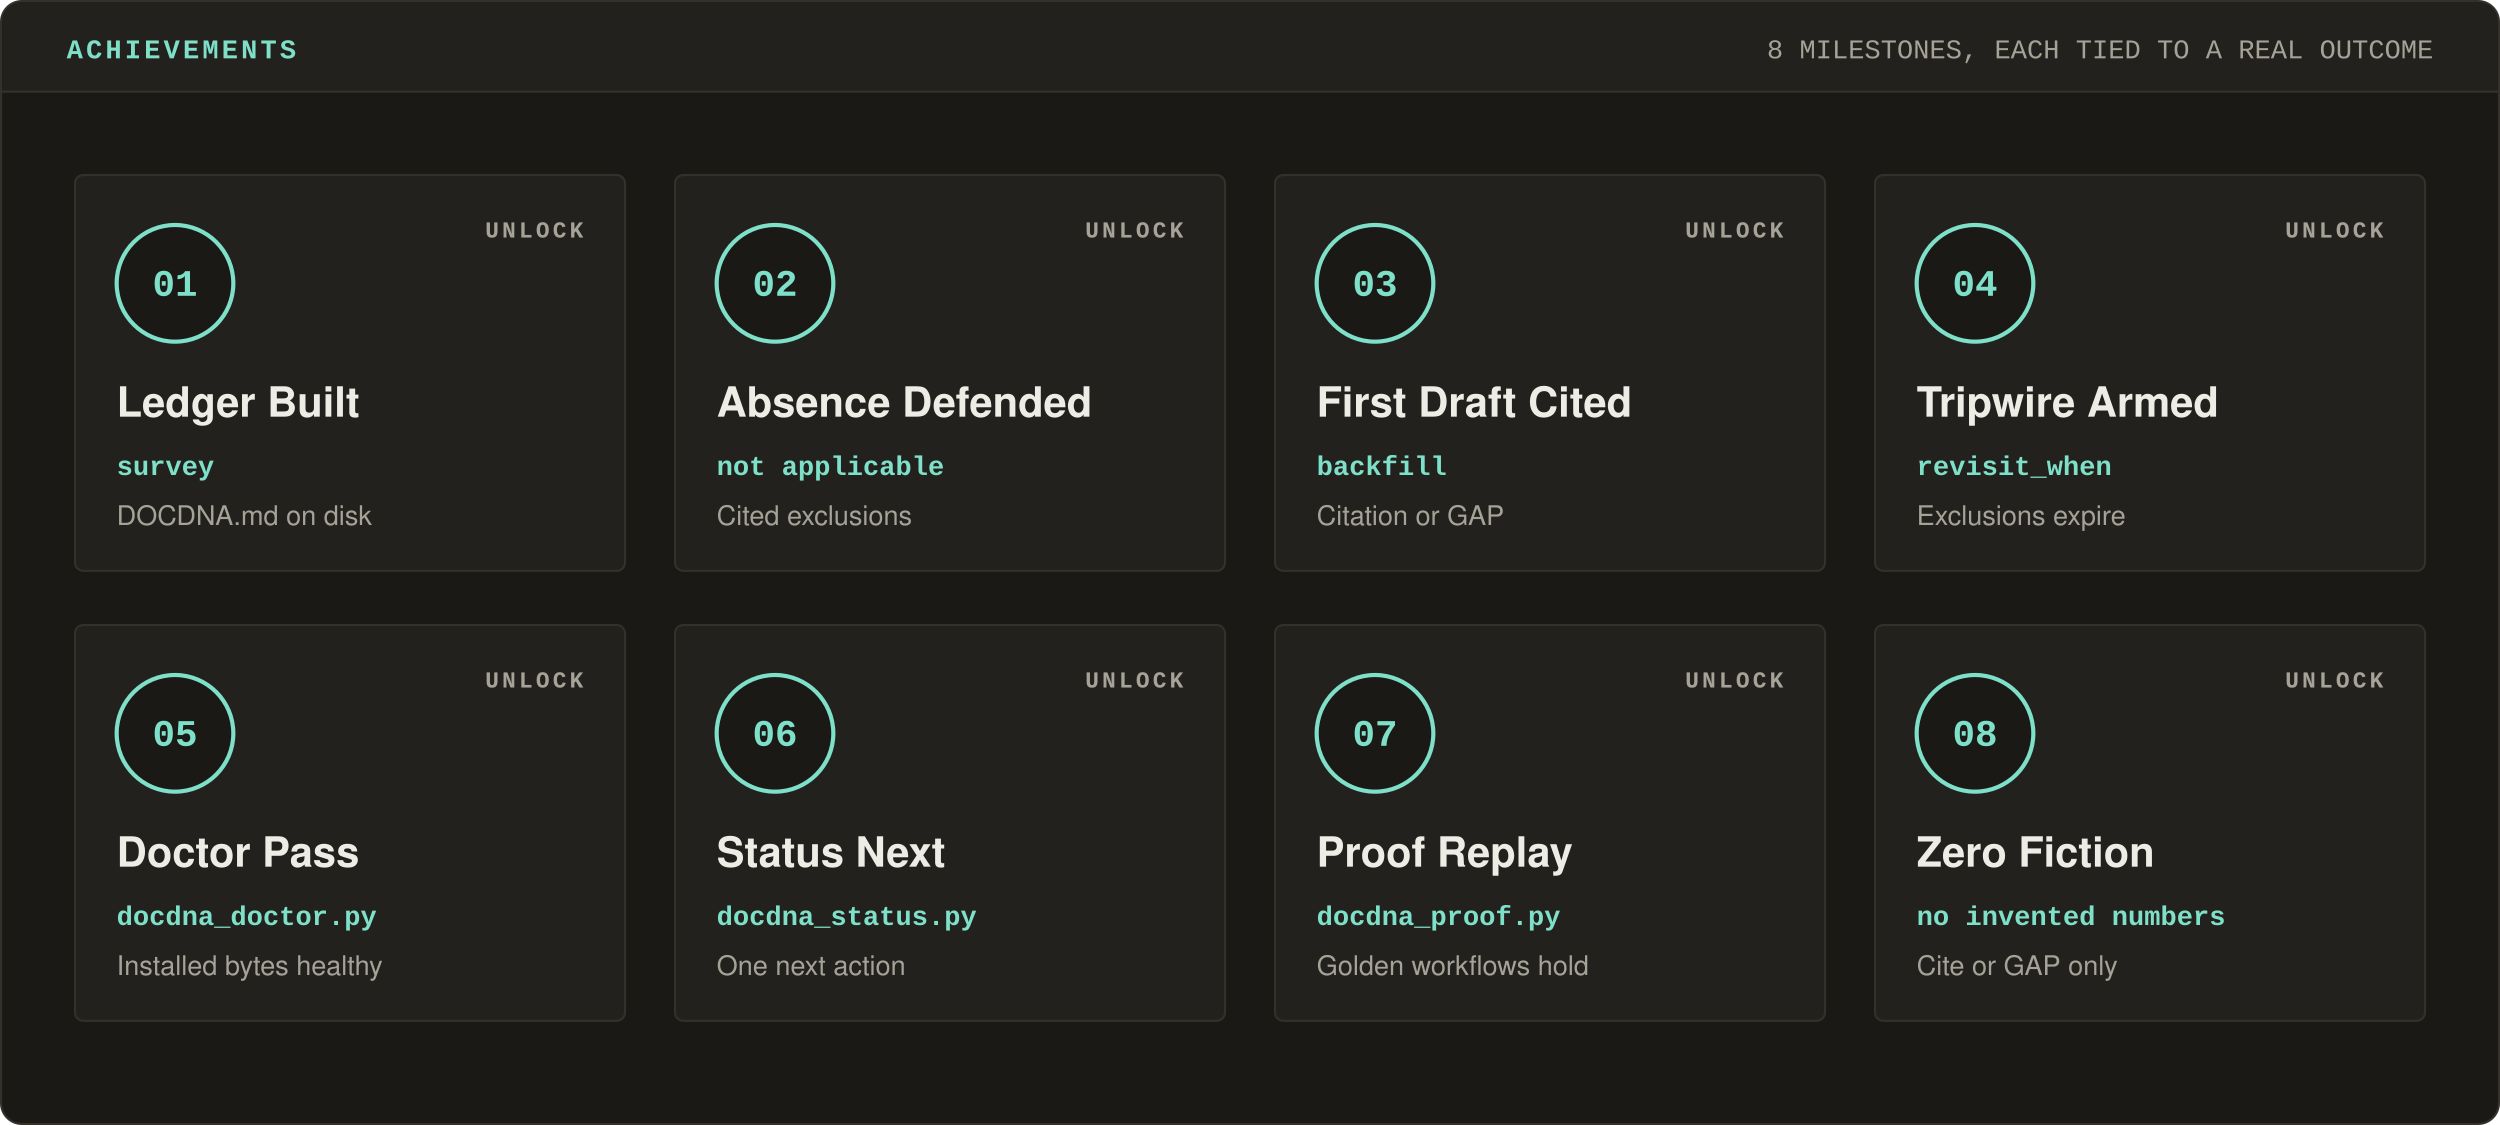
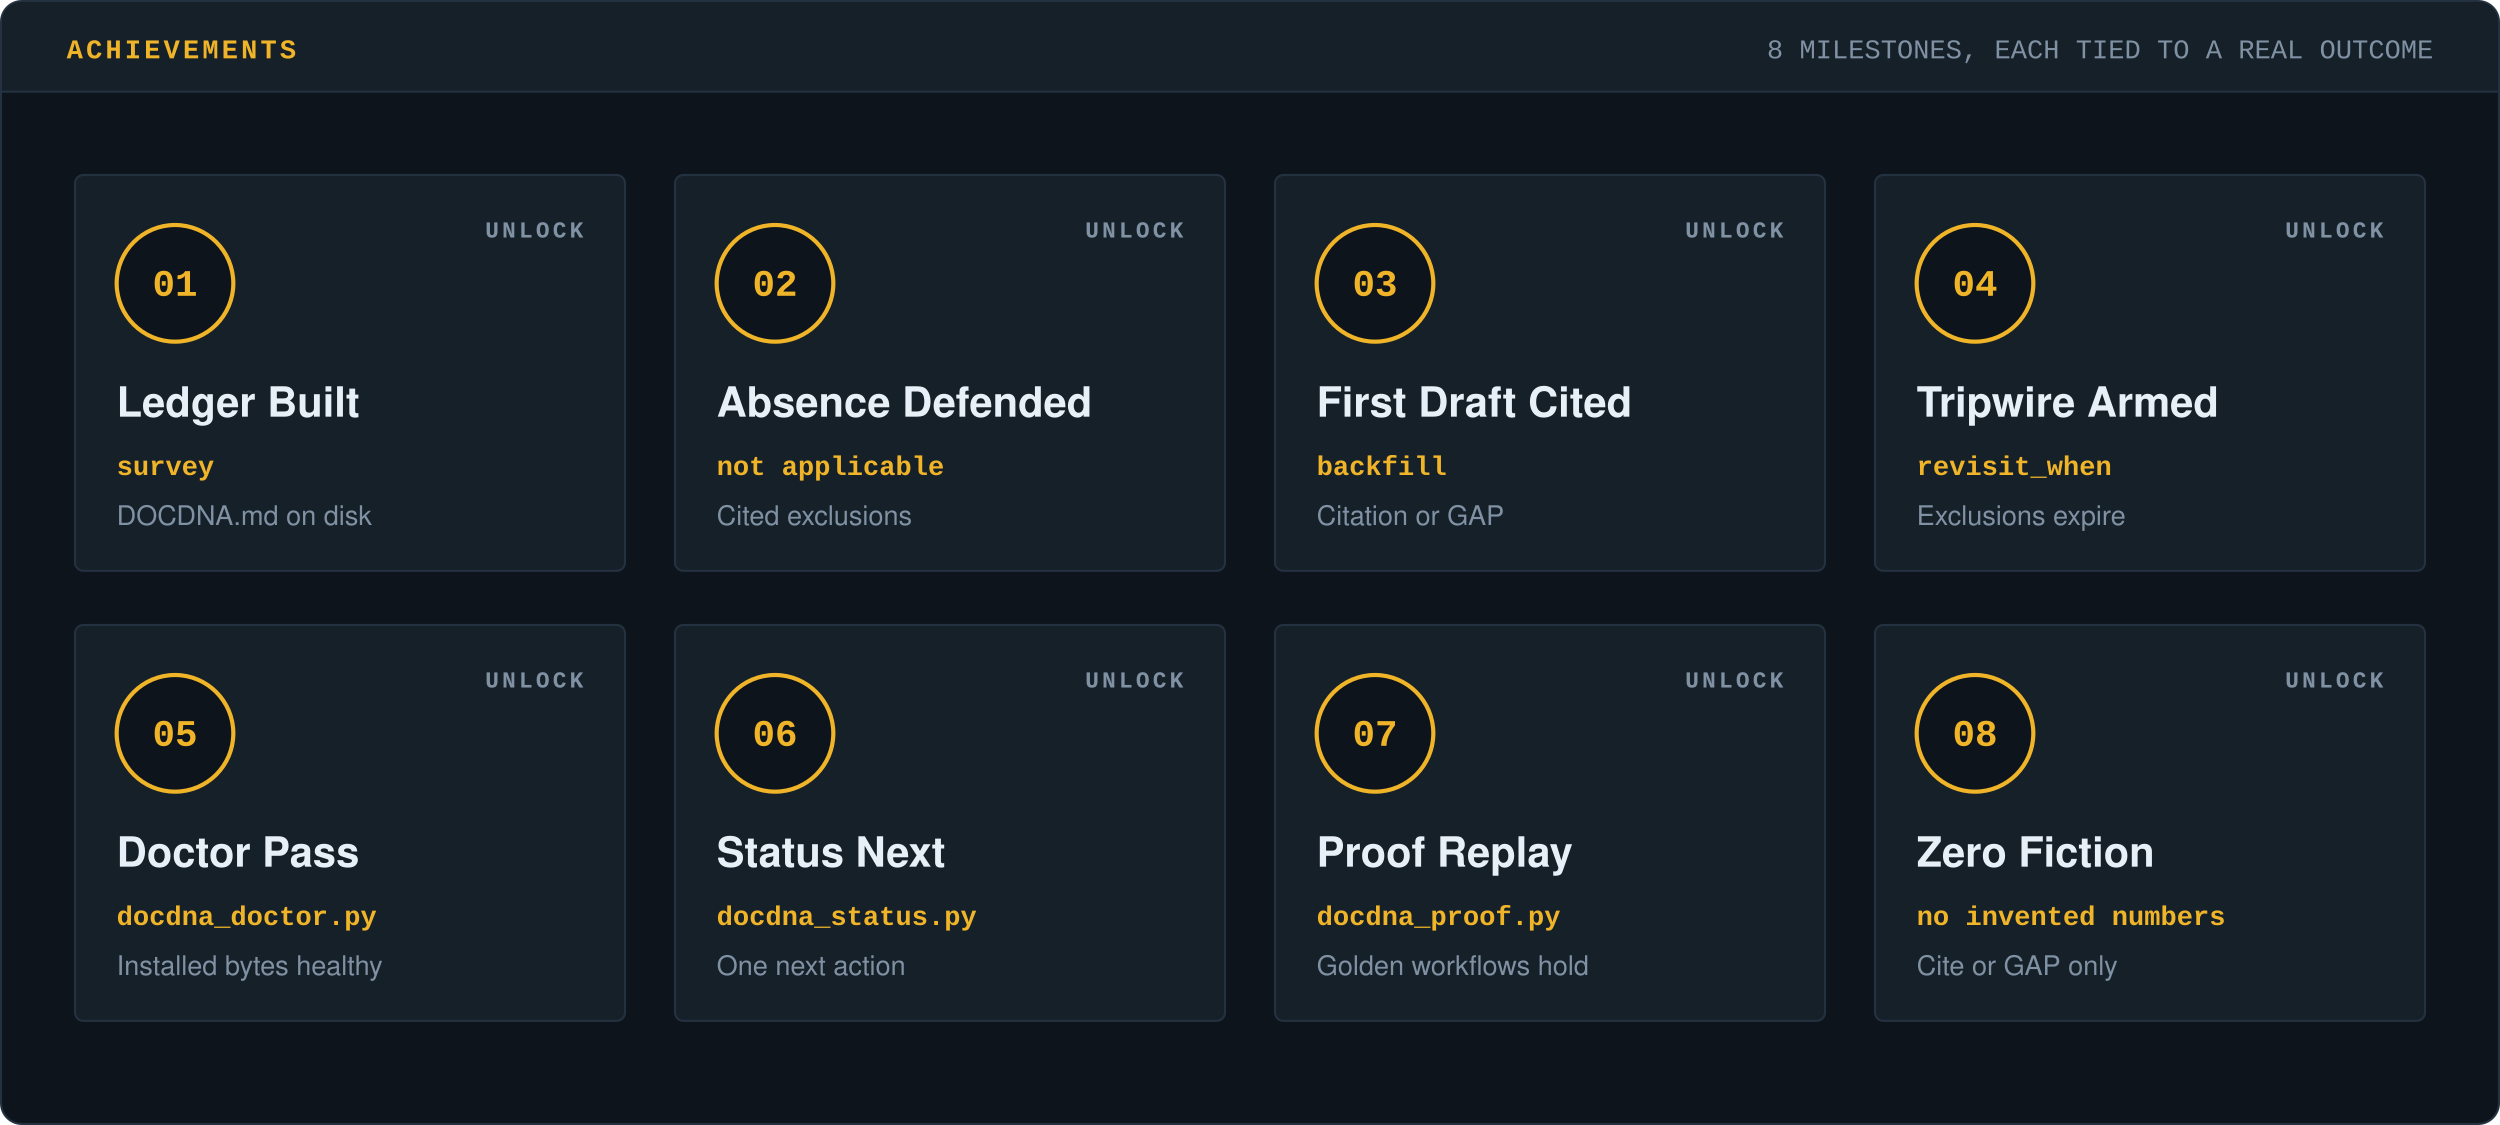
<svg xmlns="http://www.w3.org/2000/svg" viewBox="0 0 1200 540" width="1200" height="540" role="img" aria-labelledby="t d">
  <style>
    .sans{font-family:"Avenir Next","Helvetica Neue",Helvetica,Arial,sans-serif}
    .mono{font-family:ui-monospace,"SF Mono",Menlo,Consolas,"Liberation Mono",monospace}
  </style>
-   <rect x="0.5" y="0.5" width="1199" height="539" rx="10" fill="#1B1916" stroke="#34312B" />
-   <path d="M1 44H1199V11a10 10 0 0 0-10-10H11A10 10 0 0 0 1 11Z" fill="#23211D" />
-   <line x1="1" y1="44" x2="1199" y2="44" stroke="#34312B" />
-   <text x="32" y="28" class="mono" font-size="13" font-weight="700" fill="#7EE0C8" letter-spacing="1.5">ACHIEVEMENTS</text>
-   <text x="1168" y="28" class="mono" font-size="13" fill="#A5A397" text-anchor="end">8 MILESTONES, EACH TIED TO A REAL OUTCOME</text>
+   <rect x="0.5" y="0.5" width="1199" height="539" rx="10" fill="#0E141B" stroke="#243140" />
+   <path d="M1 44H1199V11a10 10 0 0 0-10-10H11A10 10 0 0 0 1 11Z" fill="#162029" />
+   <line x1="1" y1="44" x2="1199" y2="44" stroke="#243140" />
+   <text x="32" y="28" class="mono" font-size="13" font-weight="700" fill="#F0B429" letter-spacing="1.5">ACHIEVEMENTS</text>
+   <text x="1168" y="28" class="mono" font-size="13" fill="#7F91A3" text-anchor="end">8 MILESTONES, EACH TIED TO A REAL OUTCOME</text>
  <g transform="translate(36 84)">
-     <rect width="264" height="190" rx="4" fill="#23211D" stroke="#34312B" />
-     <circle cx="48" cy="52" r="28" fill="#1B1916" stroke="#7EE0C8" stroke-width="2" />
-     <text x="48" y="58" class="mono" font-size="18" font-weight="700" fill="#7EE0C8" text-anchor="middle">01</text>
-     <text x="244" y="30" class="mono" font-size="11" font-weight="700" fill="#A5A397" text-anchor="end" letter-spacing="1.5">UNLOCK</text>
-     <text x="20" y="116" class="sans" font-size="20" font-weight="700" fill="#EDEDE6">Ledger Built</text>
-     <text x="20" y="144" class="mono" font-size="13" font-weight="700" fill="#7EE0C8">survey</text>
-     <text x="20" y="168" class="sans" font-size="13" fill="#A5A397">DOCDNA.md on disk</text>
+     <rect width="264" height="190" rx="4" fill="#162029" stroke="#243140" />
+     <circle cx="48" cy="52" r="28" fill="#0E141B" stroke="#F0B429" stroke-width="2" />
+     <text x="48" y="58" class="mono" font-size="18" font-weight="700" fill="#F0B429" text-anchor="middle">01</text>
+     <text x="244" y="30" class="mono" font-size="11" font-weight="700" fill="#7F91A3" text-anchor="end" letter-spacing="1.5">UNLOCK</text>
+     <text x="20" y="116" class="sans" font-size="20" font-weight="700" fill="#E8F0F7">Ledger Built</text>
+     <text x="20" y="144" class="mono" font-size="13" font-weight="700" fill="#F0B429">survey</text>
+     <text x="20" y="168" class="sans" font-size="13" fill="#7F91A3">DOCDNA.md on disk</text>
  </g>
  <g transform="translate(324 84)">
-     <rect width="264" height="190" rx="4" fill="#23211D" stroke="#34312B" />
-     <circle cx="48" cy="52" r="28" fill="#1B1916" stroke="#7EE0C8" stroke-width="2" />
-     <text x="48" y="58" class="mono" font-size="18" font-weight="700" fill="#7EE0C8" text-anchor="middle">02</text>
-     <text x="244" y="30" class="mono" font-size="11" font-weight="700" fill="#A5A397" text-anchor="end" letter-spacing="1.5">UNLOCK</text>
-     <text x="20" y="116" class="sans" font-size="20" font-weight="700" fill="#EDEDE6">Absence Defended</text>
-     <text x="20" y="144" class="mono" font-size="13" font-weight="700" fill="#7EE0C8">not applicable</text>
-     <text x="20" y="168" class="sans" font-size="13" fill="#A5A397">Cited exclusions</text>
+     <rect width="264" height="190" rx="4" fill="#162029" stroke="#243140" />
+     <circle cx="48" cy="52" r="28" fill="#0E141B" stroke="#F0B429" stroke-width="2" />
+     <text x="48" y="58" class="mono" font-size="18" font-weight="700" fill="#F0B429" text-anchor="middle">02</text>
+     <text x="244" y="30" class="mono" font-size="11" font-weight="700" fill="#7F91A3" text-anchor="end" letter-spacing="1.5">UNLOCK</text>
+     <text x="20" y="116" class="sans" font-size="20" font-weight="700" fill="#E8F0F7">Absence Defended</text>
+     <text x="20" y="144" class="mono" font-size="13" font-weight="700" fill="#F0B429">not applicable</text>
+     <text x="20" y="168" class="sans" font-size="13" fill="#7F91A3">Cited exclusions</text>
  </g>
  <g transform="translate(612 84)">
-     <rect width="264" height="190" rx="4" fill="#23211D" stroke="#34312B" />
-     <circle cx="48" cy="52" r="28" fill="#1B1916" stroke="#7EE0C8" stroke-width="2" />
-     <text x="48" y="58" class="mono" font-size="18" font-weight="700" fill="#7EE0C8" text-anchor="middle">03</text>
-     <text x="244" y="30" class="mono" font-size="11" font-weight="700" fill="#A5A397" text-anchor="end" letter-spacing="1.5">UNLOCK</text>
-     <text x="20" y="116" class="sans" font-size="20" font-weight="700" fill="#EDEDE6">First Draft Cited</text>
-     <text x="20" y="144" class="mono" font-size="13" font-weight="700" fill="#7EE0C8">backfill</text>
-     <text x="20" y="168" class="sans" font-size="13" fill="#A5A397">Citation or GAP</text>
+     <rect width="264" height="190" rx="4" fill="#162029" stroke="#243140" />
+     <circle cx="48" cy="52" r="28" fill="#0E141B" stroke="#F0B429" stroke-width="2" />
+     <text x="48" y="58" class="mono" font-size="18" font-weight="700" fill="#F0B429" text-anchor="middle">03</text>
+     <text x="244" y="30" class="mono" font-size="11" font-weight="700" fill="#7F91A3" text-anchor="end" letter-spacing="1.5">UNLOCK</text>
+     <text x="20" y="116" class="sans" font-size="20" font-weight="700" fill="#E8F0F7">First Draft Cited</text>
+     <text x="20" y="144" class="mono" font-size="13" font-weight="700" fill="#F0B429">backfill</text>
+     <text x="20" y="168" class="sans" font-size="13" fill="#7F91A3">Citation or GAP</text>
  </g>
  <g transform="translate(900 84)">
-     <rect width="264" height="190" rx="4" fill="#23211D" stroke="#34312B" />
-     <circle cx="48" cy="52" r="28" fill="#1B1916" stroke="#7EE0C8" stroke-width="2" />
-     <text x="48" y="58" class="mono" font-size="18" font-weight="700" fill="#7EE0C8" text-anchor="middle">04</text>
-     <text x="244" y="30" class="mono" font-size="11" font-weight="700" fill="#A5A397" text-anchor="end" letter-spacing="1.5">UNLOCK</text>
-     <text x="20" y="116" class="sans" font-size="20" font-weight="700" fill="#EDEDE6">Tripwire Armed</text>
-     <text x="20" y="144" class="mono" font-size="13" font-weight="700" fill="#7EE0C8">revisit_when</text>
-     <text x="20" y="168" class="sans" font-size="13" fill="#A5A397">Exclusions expire</text>
+     <rect width="264" height="190" rx="4" fill="#162029" stroke="#243140" />
+     <circle cx="48" cy="52" r="28" fill="#0E141B" stroke="#F0B429" stroke-width="2" />
+     <text x="48" y="58" class="mono" font-size="18" font-weight="700" fill="#F0B429" text-anchor="middle">04</text>
+     <text x="244" y="30" class="mono" font-size="11" font-weight="700" fill="#7F91A3" text-anchor="end" letter-spacing="1.5">UNLOCK</text>
+     <text x="20" y="116" class="sans" font-size="20" font-weight="700" fill="#E8F0F7">Tripwire Armed</text>
+     <text x="20" y="144" class="mono" font-size="13" font-weight="700" fill="#F0B429">revisit_when</text>
+     <text x="20" y="168" class="sans" font-size="13" fill="#7F91A3">Exclusions expire</text>
  </g>
  <g transform="translate(36 300)">
-     <rect width="264" height="190" rx="4" fill="#23211D" stroke="#34312B" />
-     <circle cx="48" cy="52" r="28" fill="#1B1916" stroke="#7EE0C8" stroke-width="2" />
-     <text x="48" y="58" class="mono" font-size="18" font-weight="700" fill="#7EE0C8" text-anchor="middle">05</text>
-     <text x="244" y="30" class="mono" font-size="11" font-weight="700" fill="#A5A397" text-anchor="end" letter-spacing="1.5">UNLOCK</text>
-     <text x="20" y="116" class="sans" font-size="20" font-weight="700" fill="#EDEDE6">Doctor Pass</text>
-     <text x="20" y="144" class="mono" font-size="13" font-weight="700" fill="#7EE0C8">docdna_doctor.py</text>
-     <text x="20" y="168" class="sans" font-size="13" fill="#A5A397">Installed bytes healthy</text>
+     <rect width="264" height="190" rx="4" fill="#162029" stroke="#243140" />
+     <circle cx="48" cy="52" r="28" fill="#0E141B" stroke="#F0B429" stroke-width="2" />
+     <text x="48" y="58" class="mono" font-size="18" font-weight="700" fill="#F0B429" text-anchor="middle">05</text>
+     <text x="244" y="30" class="mono" font-size="11" font-weight="700" fill="#7F91A3" text-anchor="end" letter-spacing="1.5">UNLOCK</text>
+     <text x="20" y="116" class="sans" font-size="20" font-weight="700" fill="#E8F0F7">Doctor Pass</text>
+     <text x="20" y="144" class="mono" font-size="13" font-weight="700" fill="#F0B429">docdna_doctor.py</text>
+     <text x="20" y="168" class="sans" font-size="13" fill="#7F91A3">Installed bytes healthy</text>
  </g>
  <g transform="translate(324 300)">
-     <rect width="264" height="190" rx="4" fill="#23211D" stroke="#34312B" />
-     <circle cx="48" cy="52" r="28" fill="#1B1916" stroke="#7EE0C8" stroke-width="2" />
-     <text x="48" y="58" class="mono" font-size="18" font-weight="700" fill="#7EE0C8" text-anchor="middle">06</text>
-     <text x="244" y="30" class="mono" font-size="11" font-weight="700" fill="#A5A397" text-anchor="end" letter-spacing="1.5">UNLOCK</text>
-     <text x="20" y="116" class="sans" font-size="20" font-weight="700" fill="#EDEDE6">Status Next</text>
-     <text x="20" y="144" class="mono" font-size="13" font-weight="700" fill="#7EE0C8">docdna_status.py</text>
-     <text x="20" y="168" class="sans" font-size="13" fill="#A5A397">One next action</text>
+     <rect width="264" height="190" rx="4" fill="#162029" stroke="#243140" />
+     <circle cx="48" cy="52" r="28" fill="#0E141B" stroke="#F0B429" stroke-width="2" />
+     <text x="48" y="58" class="mono" font-size="18" font-weight="700" fill="#F0B429" text-anchor="middle">06</text>
+     <text x="244" y="30" class="mono" font-size="11" font-weight="700" fill="#7F91A3" text-anchor="end" letter-spacing="1.5">UNLOCK</text>
+     <text x="20" y="116" class="sans" font-size="20" font-weight="700" fill="#E8F0F7">Status Next</text>
+     <text x="20" y="144" class="mono" font-size="13" font-weight="700" fill="#F0B429">docdna_status.py</text>
+     <text x="20" y="168" class="sans" font-size="13" fill="#7F91A3">One next action</text>
  </g>
  <g transform="translate(612 300)">
-     <rect width="264" height="190" rx="4" fill="#23211D" stroke="#34312B" />
-     <circle cx="48" cy="52" r="28" fill="#1B1916" stroke="#7EE0C8" stroke-width="2" />
-     <text x="48" y="58" class="mono" font-size="18" font-weight="700" fill="#7EE0C8" text-anchor="middle">07</text>
-     <text x="244" y="30" class="mono" font-size="11" font-weight="700" fill="#A5A397" text-anchor="end" letter-spacing="1.5">UNLOCK</text>
-     <text x="20" y="116" class="sans" font-size="20" font-weight="700" fill="#EDEDE6">Proof Replay</text>
-     <text x="20" y="144" class="mono" font-size="13" font-weight="700" fill="#7EE0C8">docdna_proof.py</text>
-     <text x="20" y="168" class="sans" font-size="13" fill="#A5A397">Golden workflows hold</text>
+     <rect width="264" height="190" rx="4" fill="#162029" stroke="#243140" />
+     <circle cx="48" cy="52" r="28" fill="#0E141B" stroke="#F0B429" stroke-width="2" />
+     <text x="48" y="58" class="mono" font-size="18" font-weight="700" fill="#F0B429" text-anchor="middle">07</text>
+     <text x="244" y="30" class="mono" font-size="11" font-weight="700" fill="#7F91A3" text-anchor="end" letter-spacing="1.5">UNLOCK</text>
+     <text x="20" y="116" class="sans" font-size="20" font-weight="700" fill="#E8F0F7">Proof Replay</text>
+     <text x="20" y="144" class="mono" font-size="13" font-weight="700" fill="#F0B429">docdna_proof.py</text>
+     <text x="20" y="168" class="sans" font-size="13" fill="#7F91A3">Golden workflows hold</text>
  </g>
  <g transform="translate(900 300)">
-     <rect width="264" height="190" rx="4" fill="#23211D" stroke="#34312B" />
-     <circle cx="48" cy="52" r="28" fill="#1B1916" stroke="#7EE0C8" stroke-width="2" />
-     <text x="48" y="58" class="mono" font-size="18" font-weight="700" fill="#7EE0C8" text-anchor="middle">08</text>
-     <text x="244" y="30" class="mono" font-size="11" font-weight="700" fill="#A5A397" text-anchor="end" letter-spacing="1.5">UNLOCK</text>
-     <text x="20" y="116" class="sans" font-size="20" font-weight="700" fill="#EDEDE6">Zero Fiction</text>
-     <text x="20" y="144" class="mono" font-size="13" font-weight="700" fill="#7EE0C8">no invented numbers</text>
-     <text x="20" y="168" class="sans" font-size="13" fill="#A5A397">Cite or GAP only</text>
+     <rect width="264" height="190" rx="4" fill="#162029" stroke="#243140" />
+     <circle cx="48" cy="52" r="28" fill="#0E141B" stroke="#F0B429" stroke-width="2" />
+     <text x="48" y="58" class="mono" font-size="18" font-weight="700" fill="#F0B429" text-anchor="middle">08</text>
+     <text x="244" y="30" class="mono" font-size="11" font-weight="700" fill="#7F91A3" text-anchor="end" letter-spacing="1.5">UNLOCK</text>
+     <text x="20" y="116" class="sans" font-size="20" font-weight="700" fill="#E8F0F7">Zero Fiction</text>
+     <text x="20" y="144" class="mono" font-size="13" font-weight="700" fill="#F0B429">no invented numbers</text>
+     <text x="20" y="168" class="sans" font-size="13" fill="#7F91A3">Cite or GAP only</text>
  </g>
</svg>
